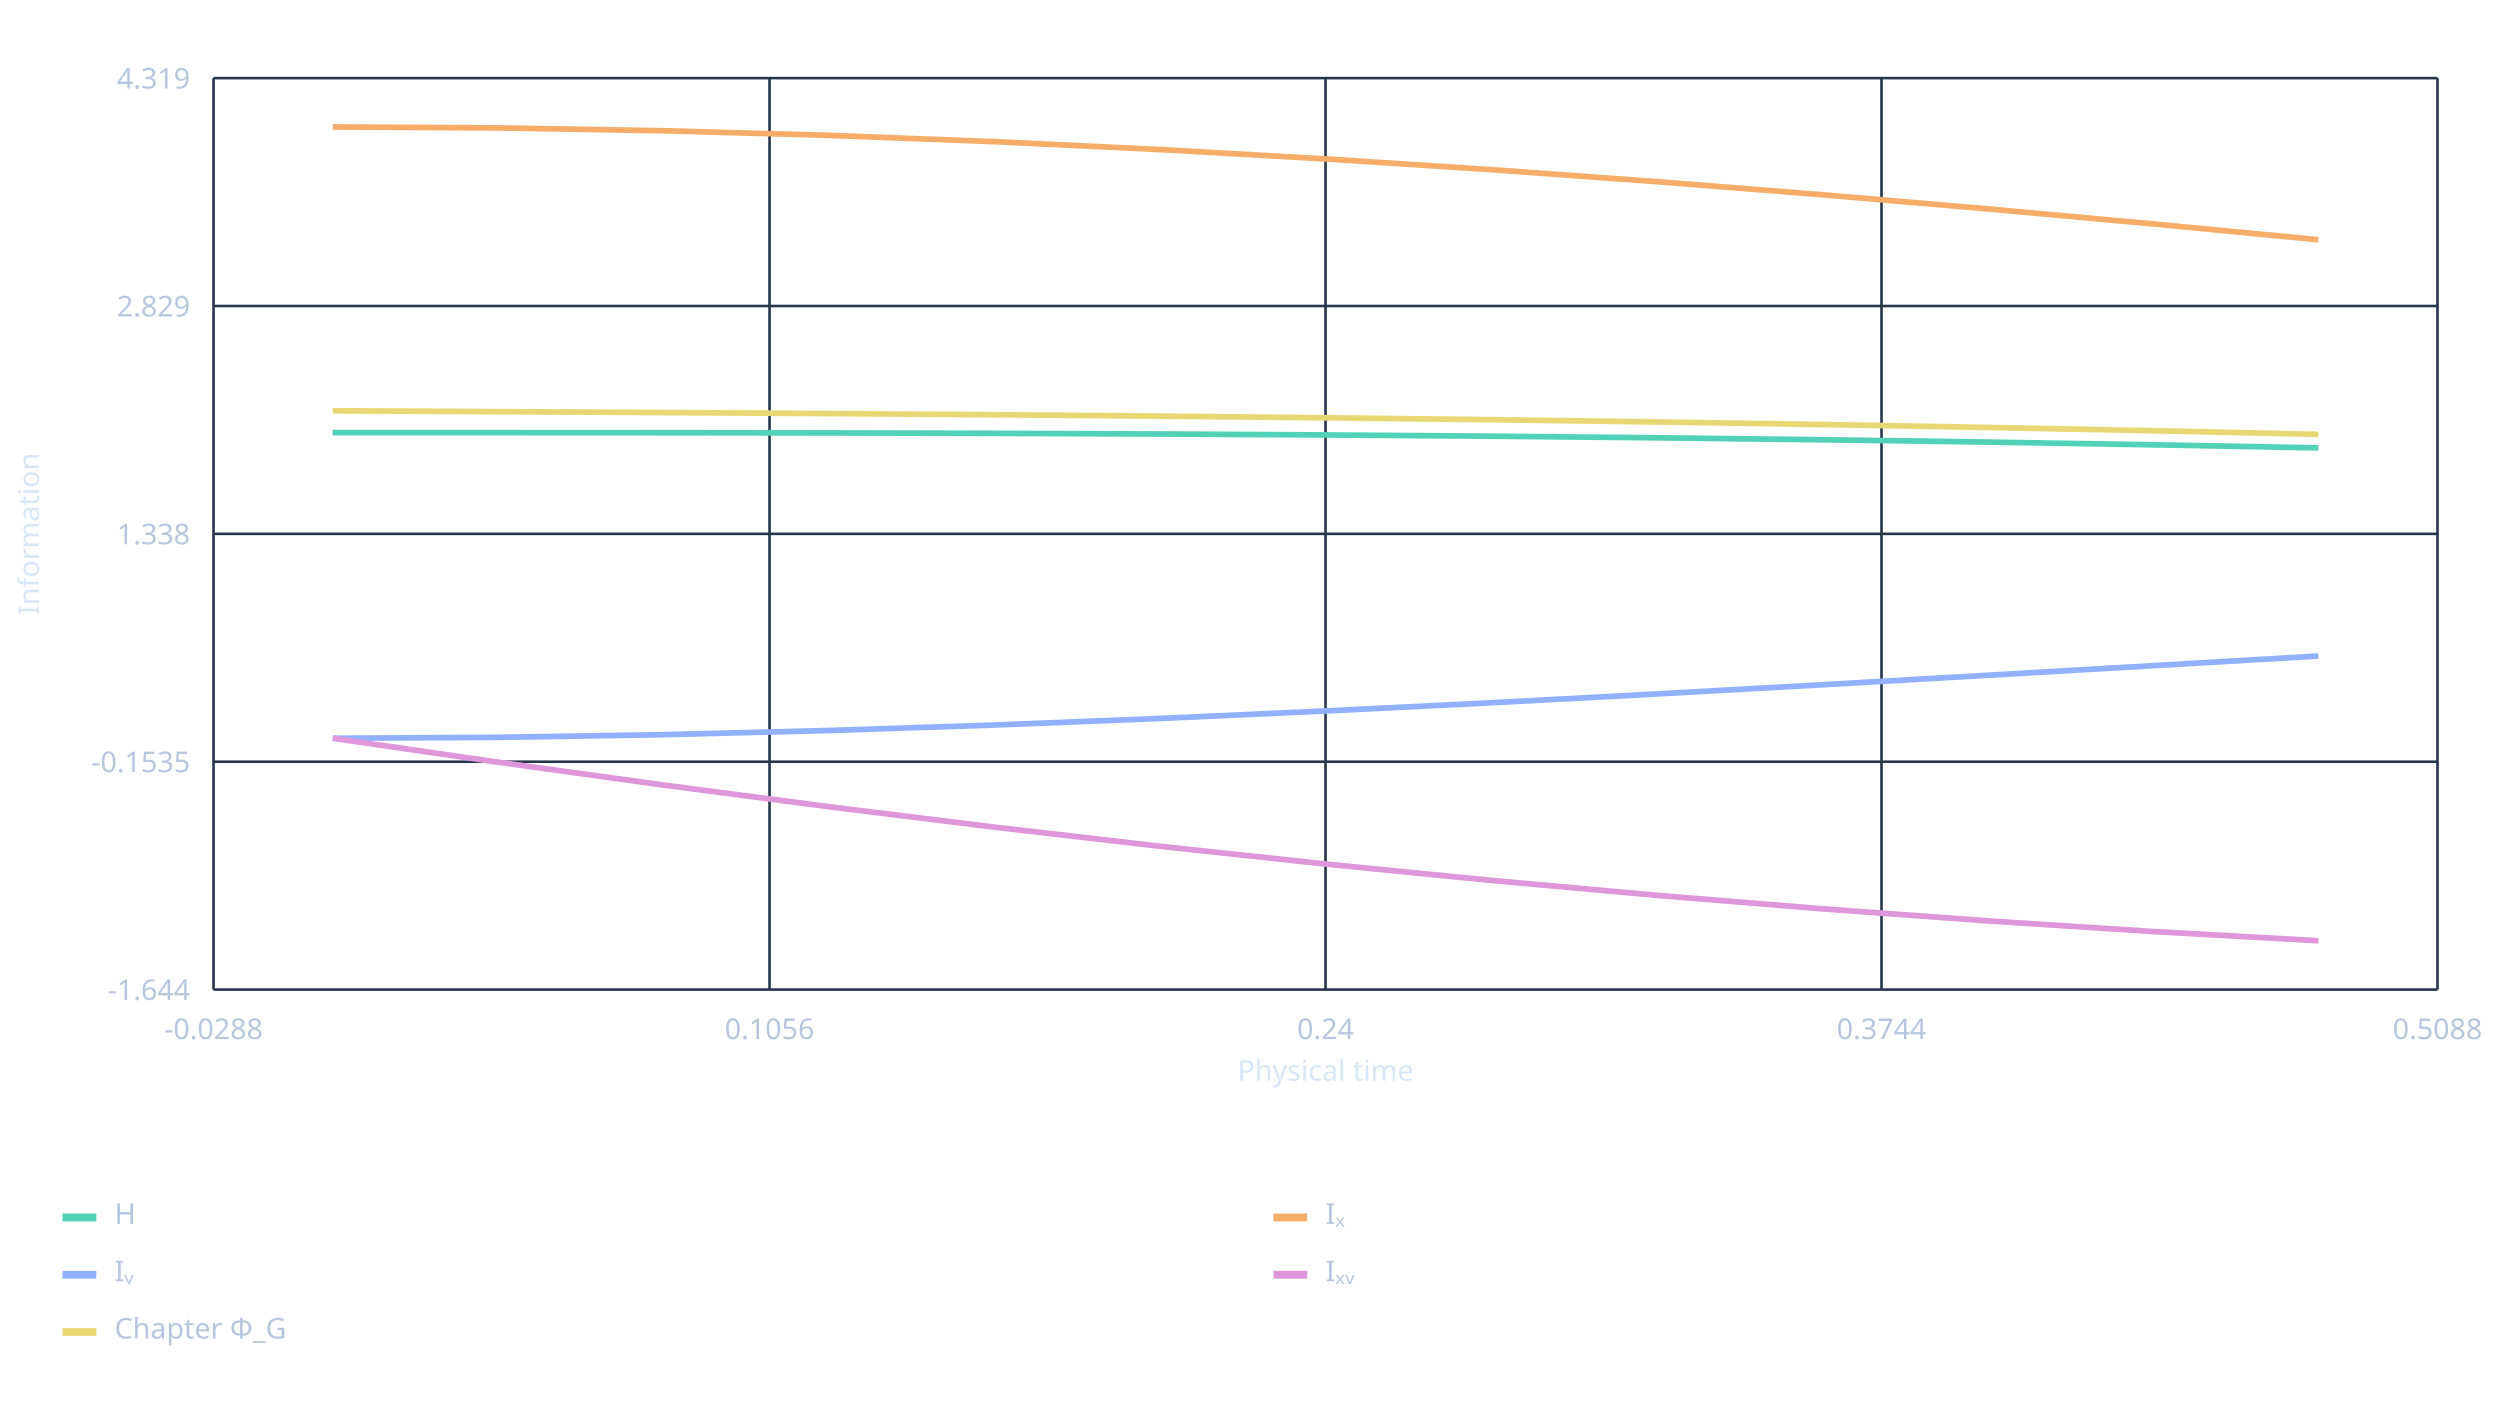
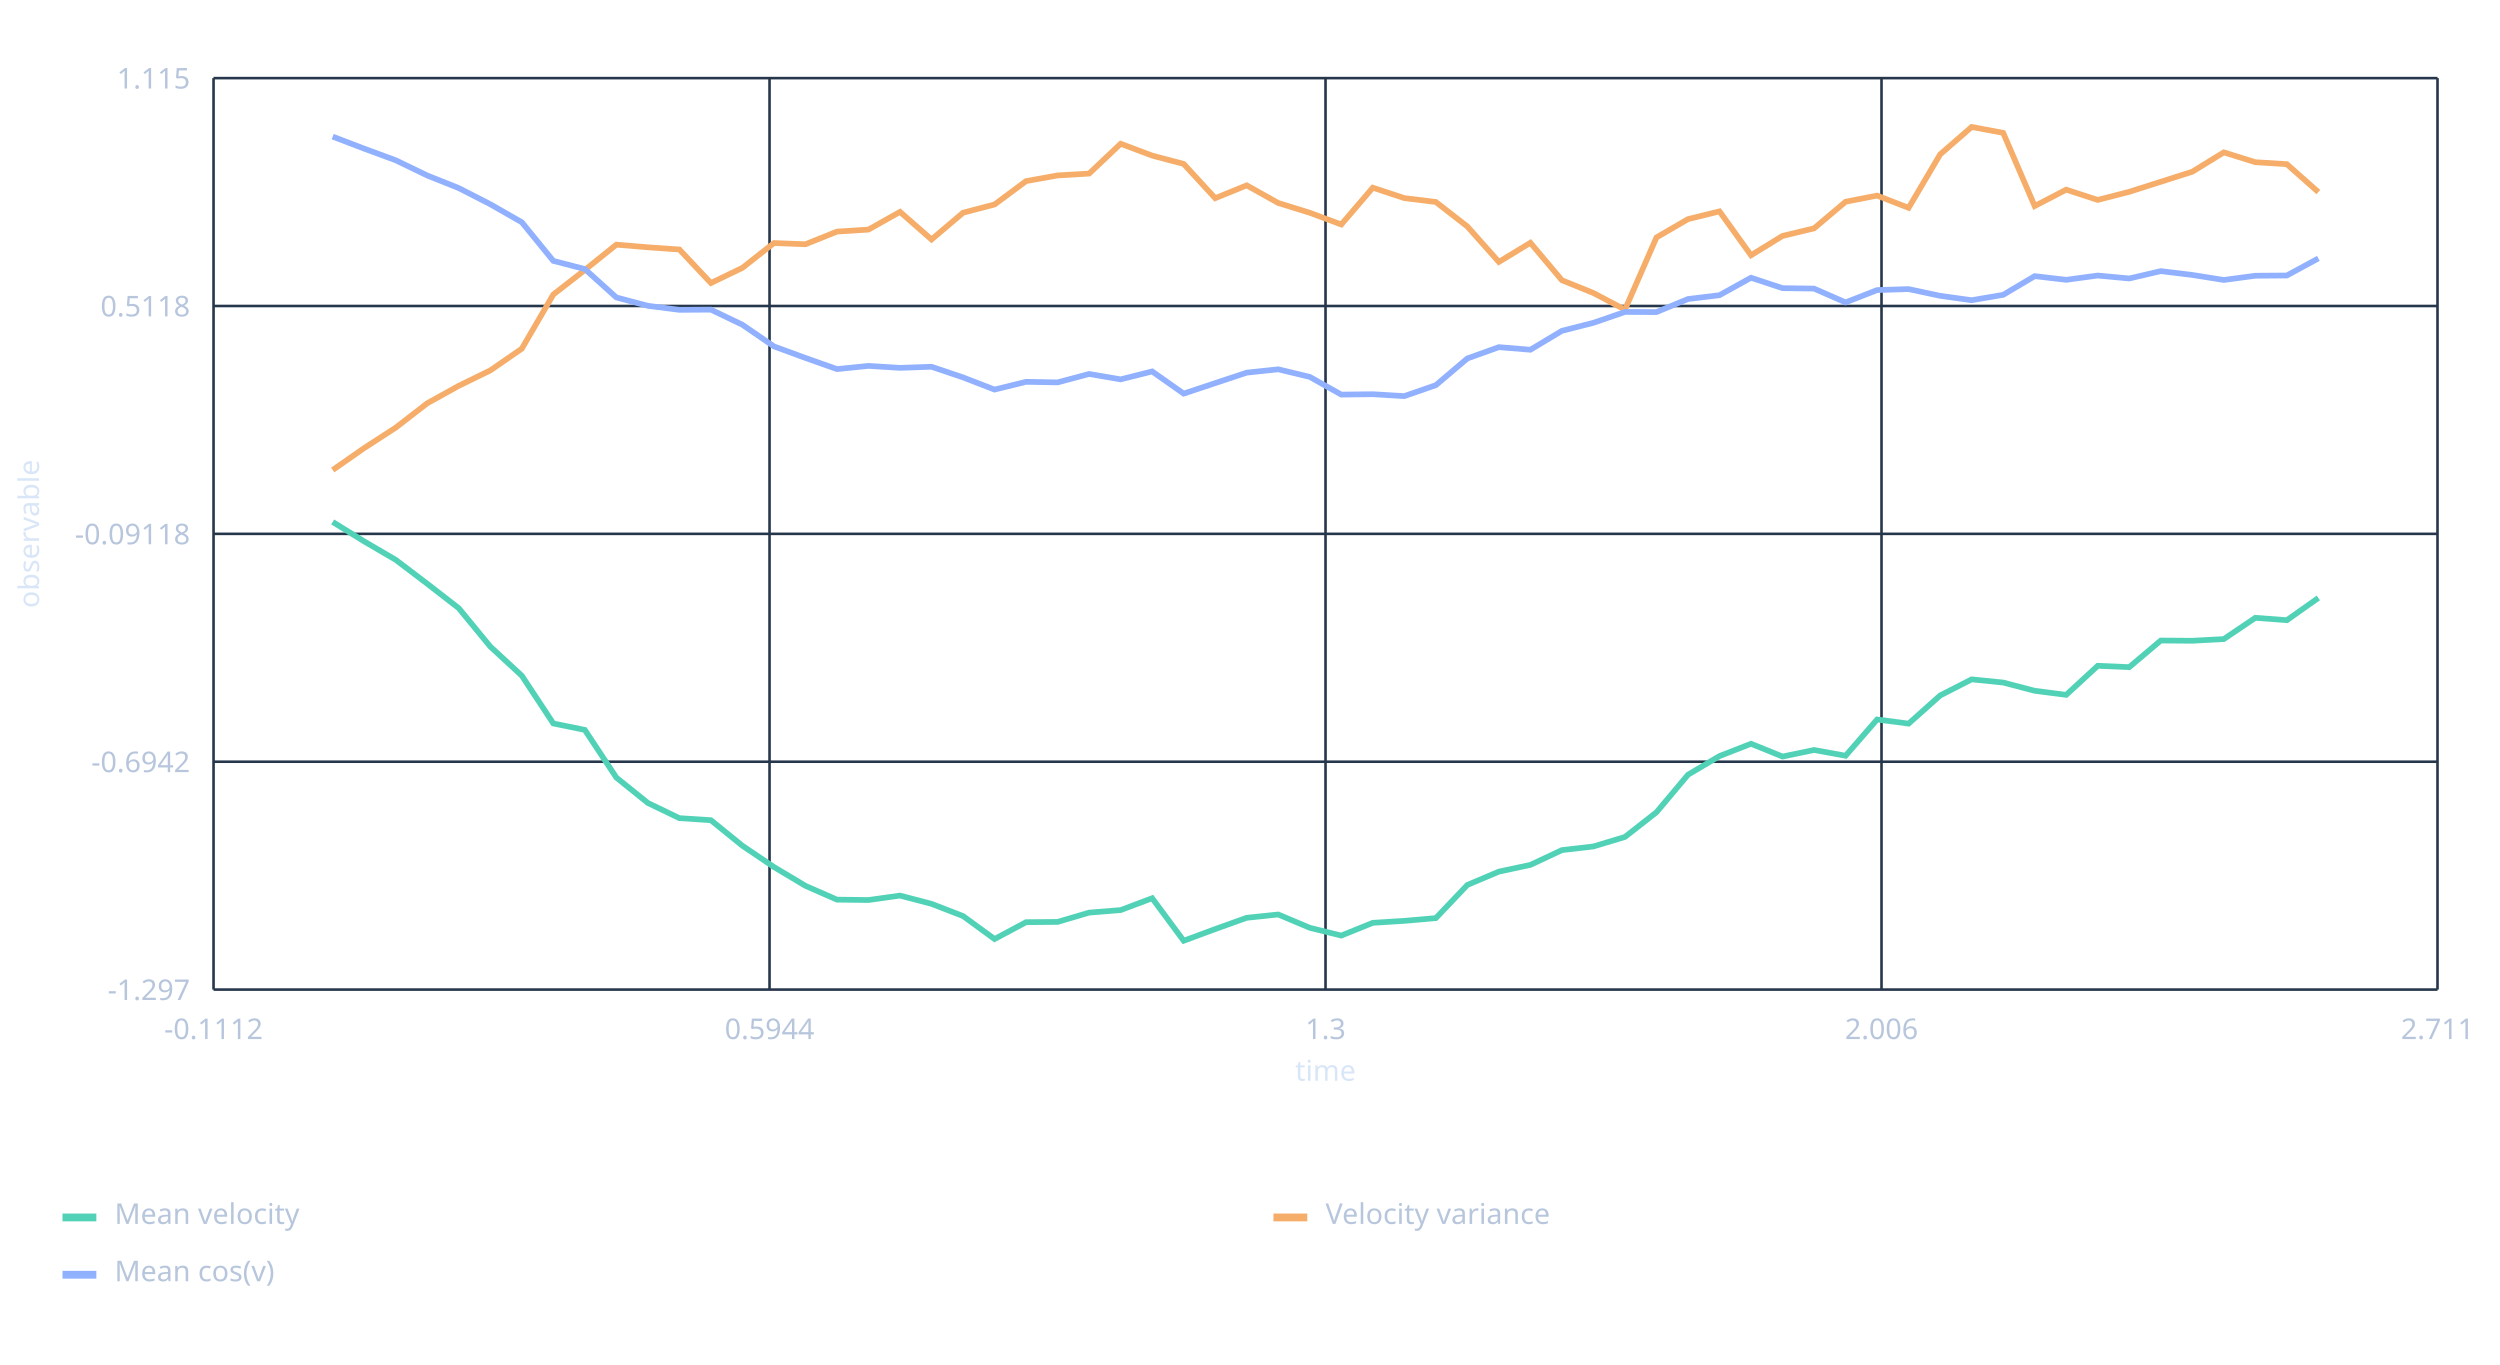
- <svg xmlns="http://www.w3.org/2000/svg" viewBox="0 0 960 546" role="img" aria-label="Entropy and information transfer" style="width:100%;height:auto;background:#101b2c">
+ <svg xmlns="http://www.w3.org/2000/svg" viewBox="0 0 960 524" role="img" aria-label="Velocity law relaxation" style="width:100%;height:auto;background:#101b2c">
  <g font-family="system-ui,sans-serif" font-size="11" fill="#b7c6dc">
    <path d="M82 30V380 M82 380H936" stroke="#26364b" fill="none" />
-     <text x="82" y="399" text-anchor="middle">-0.0288</text>
-     <text x="73" y="384" text-anchor="end">-1.644</text>
+     <text x="82" y="399" text-anchor="middle">-0.1112</text>
+     <text x="73" y="384" text-anchor="end">-1.297</text>
    <path d="M295.5 30V380 M82 292.5H936" stroke="#26364b" fill="none" />
-     <text x="295.5" y="399" text-anchor="middle">0.1056</text>
-     <text x="73" y="296.5" text-anchor="end">-0.1535</text>
+     <text x="295.5" y="399" text-anchor="middle">0.5944</text>
+     <text x="73" y="296.5" text-anchor="end">-0.6942</text>
    <path d="M509 30V380 M82 205H936" stroke="#26364b" fill="none" />
-     <text x="509" y="399" text-anchor="middle">0.24</text>
-     <text x="73" y="209" text-anchor="end">1.338</text>
+     <text x="509" y="399" text-anchor="middle">1.3</text>
+     <text x="73" y="209" text-anchor="end">-0.09118</text>
    <path d="M722.5 30V380 M82 117.5H936" stroke="#26364b" fill="none" />
-     <text x="722.5" y="399" text-anchor="middle">0.3744</text>
-     <text x="73" y="121.5" text-anchor="end">2.829</text>
+     <text x="722.5" y="399" text-anchor="middle">2.006</text>
+     <text x="73" y="121.5" text-anchor="end">0.5118</text>
    <path d="M936 30V380 M82 30H936" stroke="#26364b" fill="none" />
-     <text x="936" y="399" text-anchor="middle">0.5088</text>
-     <text x="73" y="34" text-anchor="end">4.319</text>
+     <text x="936" y="399" text-anchor="middle">2.711</text>
+     <text x="73" y="34" text-anchor="end">1.115</text>
    <svg x="82" y="30" width="854" height="350" viewBox="82 30 854 350" overflow="hidden">
-       <path d="M127.750 166.122L191.292 166.127L254.833 166.160L318.375 166.246L381.917 166.406L445.458 166.658L509.000 167.019L572.542 167.501L636.083 168.113L699.625 168.864L763.167 169.758L826.708 170.800L890.250 171.989" stroke="#51d2b7" stroke-width="2.2" fill="none" />
-       <path d="M127.750 48.750L191.292 49.120L254.833 50.210L318.375 51.984L381.917 54.405L445.458 57.433L509.000 61.028L572.542 65.146L636.083 69.745L699.625 74.780L763.167 80.208L826.708 85.984L890.250 92.066" stroke="#f5ad69" stroke-width="2.2" fill="none" />
-       <path d="M127.750 283.495L191.292 283.134L254.833 282.110L318.375 280.507L381.917 278.406L445.458 275.883L509.000 273.011L572.542 269.856L636.083 266.482L699.625 262.948L763.167 259.309L826.708 255.615L890.250 251.911" stroke="#91b1ff" stroke-width="2.2" fill="none" />
-       <path d="M127.750 283.495L191.292 292.689L254.833 301.467L318.375 309.793L381.917 317.636L445.458 324.974L509.000 331.789L572.542 338.066L636.083 343.798L699.625 348.980L763.167 353.613L826.708 357.701L890.250 361.250" stroke="#df96db" stroke-width="2.2" fill="none" />
-       <path d="M127.750 157.739L191.292 158.072L254.833 158.421L318.375 158.810L381.917 159.261L445.458 159.794L509.000 160.424L572.542 161.164L636.083 162.025L699.625 163.015L763.167 164.139L826.708 165.400L890.250 166.801" stroke="#e8d874" stroke-width="2.2" fill="none" />
+       <path d="M127.750 200.418L139.853 207.899L151.956 214.979L164.060 224.156L176.163 233.552L188.266 248.281L200.369 259.452L212.472 277.806L224.575 280.283L236.679 298.588L248.782 308.342L260.885 314.167L272.988 314.958L285.091 324.767L297.194 332.931L309.298 340.159L321.401 345.463L333.504 345.608L345.607 343.904L357.710 347.074L369.813 351.764L381.917 360.587L394.020 354.119L406.123 354.017L418.226 350.444L430.329 349.473L442.433 344.919L454.536 361.250L466.639 356.763L478.742 352.429L490.845 351.167L502.948 356.270L515.052 359.262L527.155 354.364L539.258 353.612L551.361 352.557L563.464 339.817L575.567 334.706L587.671 332.117L599.774 326.445L611.877 325.036L623.980 321.386L636.083 311.910L648.187 297.497L660.290 290.333L672.393 285.605L684.496 290.514L696.599 287.994L708.702 290.208L720.806 276.287L732.909 277.873L745.012 267.065L757.115 260.877L769.218 262.098L781.321 265.263L793.425 266.823L805.528 255.674L817.631 256.189L829.734 245.962L841.837 246.052L853.940 245.405L866.044 237.241L878.147 238.157L890.250 229.604" stroke="#51d2b7" stroke-width="2.2" fill="none" />
+       <path d="M127.750 180.486L139.853 172.053L151.956 164.208L164.060 154.856L176.163 148.146L188.266 142.238L200.369 133.891L212.472 113.095L224.575 103.675L236.679 93.943L248.782 94.959L260.885 95.809L272.988 108.683L285.091 102.850L297.194 93.329L309.298 93.792L321.401 88.935L333.504 88.159L345.607 81.355L357.710 91.959L369.813 81.689L381.917 78.523L394.020 69.545L406.123 67.367L418.226 66.655L430.329 55.201L442.433 59.751L454.536 62.948L466.639 76.109L478.742 71.178L490.845 77.941L502.948 81.702L515.052 86.203L527.155 72.074L539.258 76.066L551.361 77.558L563.464 86.974L575.567 100.579L587.671 93.230L599.774 107.607L611.877 112.517L623.980 118.905L636.083 91.188L648.187 84.149L660.290 81.172L672.393 98.026L684.496 90.592L696.599 87.688L708.702 77.472L720.806 75.110L732.909 79.806L745.012 59.291L757.115 48.750L769.218 51.025L781.321 79.122L793.425 72.830L805.528 76.770L817.631 73.659L829.734 69.805L841.837 65.945L853.940 58.505L866.044 62.284L878.147 63.037L890.250 73.752" stroke="#f5ad69" stroke-width="2.2" fill="none" />
+       <path d="M127.750 52.462L139.853 57.083L151.956 61.545L164.060 67.387L176.163 72.228L188.266 78.424L200.369 85.345L212.472 100.179L224.575 103.316L236.679 114.217L248.782 117.429L260.885 118.980L272.988 118.899L285.091 124.705L297.194 133.012L309.298 137.455L321.401 141.728L333.504 140.503L345.607 141.258L357.710 140.836L369.813 144.918L381.917 149.599L394.020 146.622L406.123 146.836L418.226 143.603L430.329 145.674L442.433 142.635L454.536 151.149L466.639 147.119L478.742 143.097L490.845 141.814L502.948 144.728L515.052 151.523L527.155 151.378L539.258 152.108L551.361 147.908L563.464 137.648L575.567 133.306L587.671 134.301L599.774 127.040L611.877 123.959L623.980 119.785L636.083 119.838L648.187 114.820L660.290 113.360L672.393 106.651L684.496 110.649L696.599 110.821L708.702 116.120L720.806 111.393L732.909 111.009L745.012 113.598L757.115 115.282L769.218 113.218L781.321 106.036L793.425 107.453L805.528 105.808L817.631 106.933L829.734 104.110L841.837 105.581L853.940 107.506L866.044 105.882L878.147 105.794L890.250 99.218" stroke="#91b1ff" stroke-width="2.2" fill="none" />
    </svg>
-     <text x="509" y="415" text-anchor="middle" fill="#d9e6f7">Physical time</text>
-     <text transform="translate(15 205) rotate(-90)" text-anchor="middle" fill="#d9e6f7">Information</text>
+     <text x="509" y="415" text-anchor="middle" fill="#d9e6f7">time</text>
+     <text transform="translate(15 205) rotate(-90)" text-anchor="middle" fill="#d9e6f7">observable</text>
  </g>
  <g transform="translate(24 470)">
    <rect width="13" height="3" y="-4" fill="#51d2b7" />
    <text fill="#b7c6dc" font-family="system-ui,sans-serif" font-size="11">
-       <tspan x="20" dy="0">H</tspan>
+       <tspan x="20" dy="0">Mean velocity</tspan>
    </text>
  </g>
  <g transform="translate(489 470)">
    <rect width="13" height="3" y="-4" fill="#f5ad69" />
    <text fill="#b7c6dc" font-family="system-ui,sans-serif" font-size="11">
-       <tspan x="20" dy="0">Iₓ</tspan>
+       <tspan x="20" dy="0">Velocity variance</tspan>
    </text>
  </g>
  <g transform="translate(24 492)">
    <rect width="13" height="3" y="-4" fill="#91b1ff" />
    <text fill="#b7c6dc" font-family="system-ui,sans-serif" font-size="11">
-       <tspan x="20" dy="0">Iᵥ</tspan>
-     </text>
-   </g>
-   <g transform="translate(489 492)">
-     <rect width="13" height="3" y="-4" fill="#df96db" />
-     <text fill="#b7c6dc" font-family="system-ui,sans-serif" font-size="11">
-       <tspan x="20" dy="0">Iₓᵥ</tspan>
-     </text>
-   </g>
-   <g transform="translate(24 514)">
-     <rect width="13" height="3" y="-4" fill="#e8d874" />
-     <text fill="#b7c6dc" font-family="system-ui,sans-serif" font-size="11">
-       <tspan x="20" dy="0">Chapter Φ_G</tspan>
+       <tspan x="20" dy="0">Mean cos(v)</tspan>
    </text>
  </g>
</svg>
